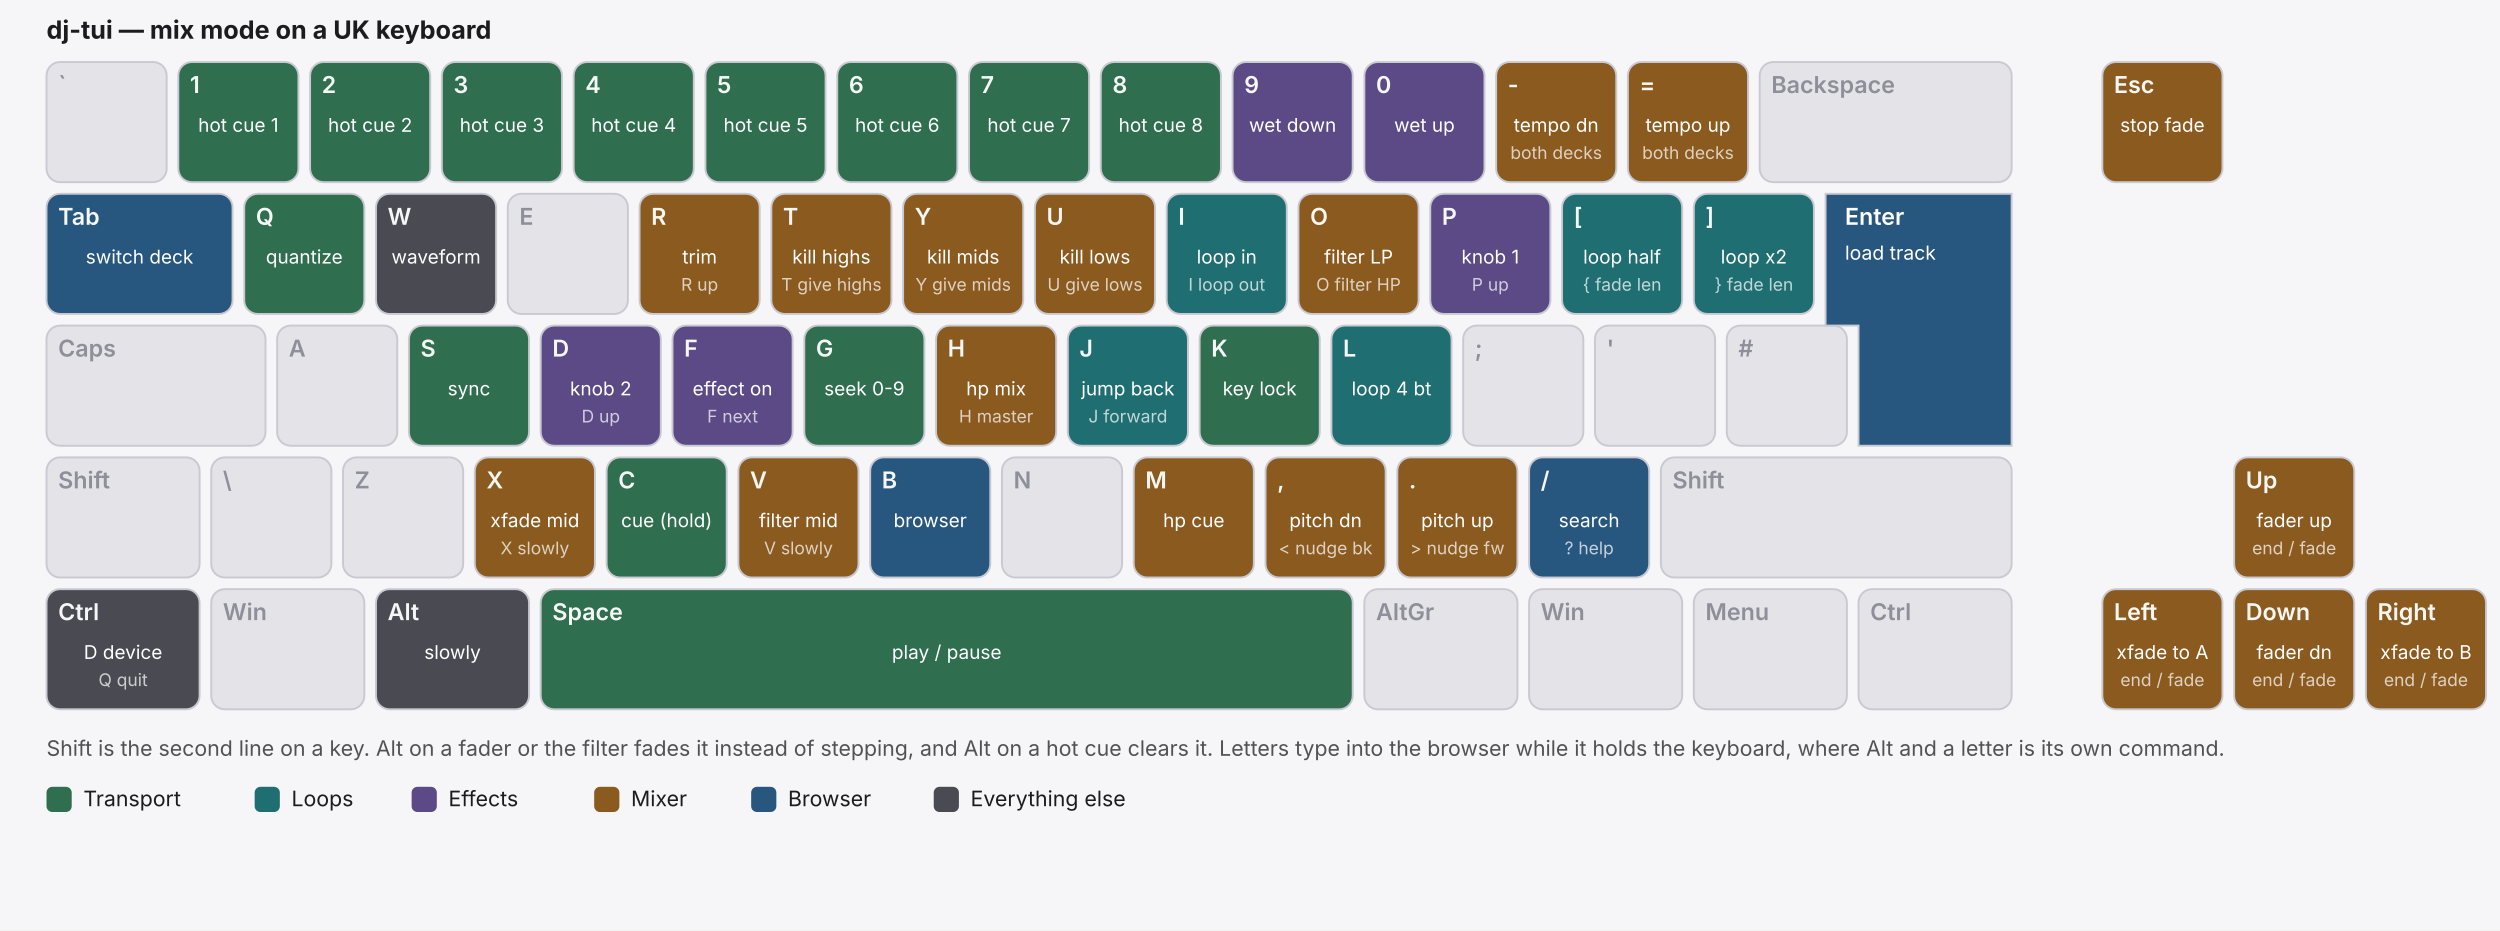
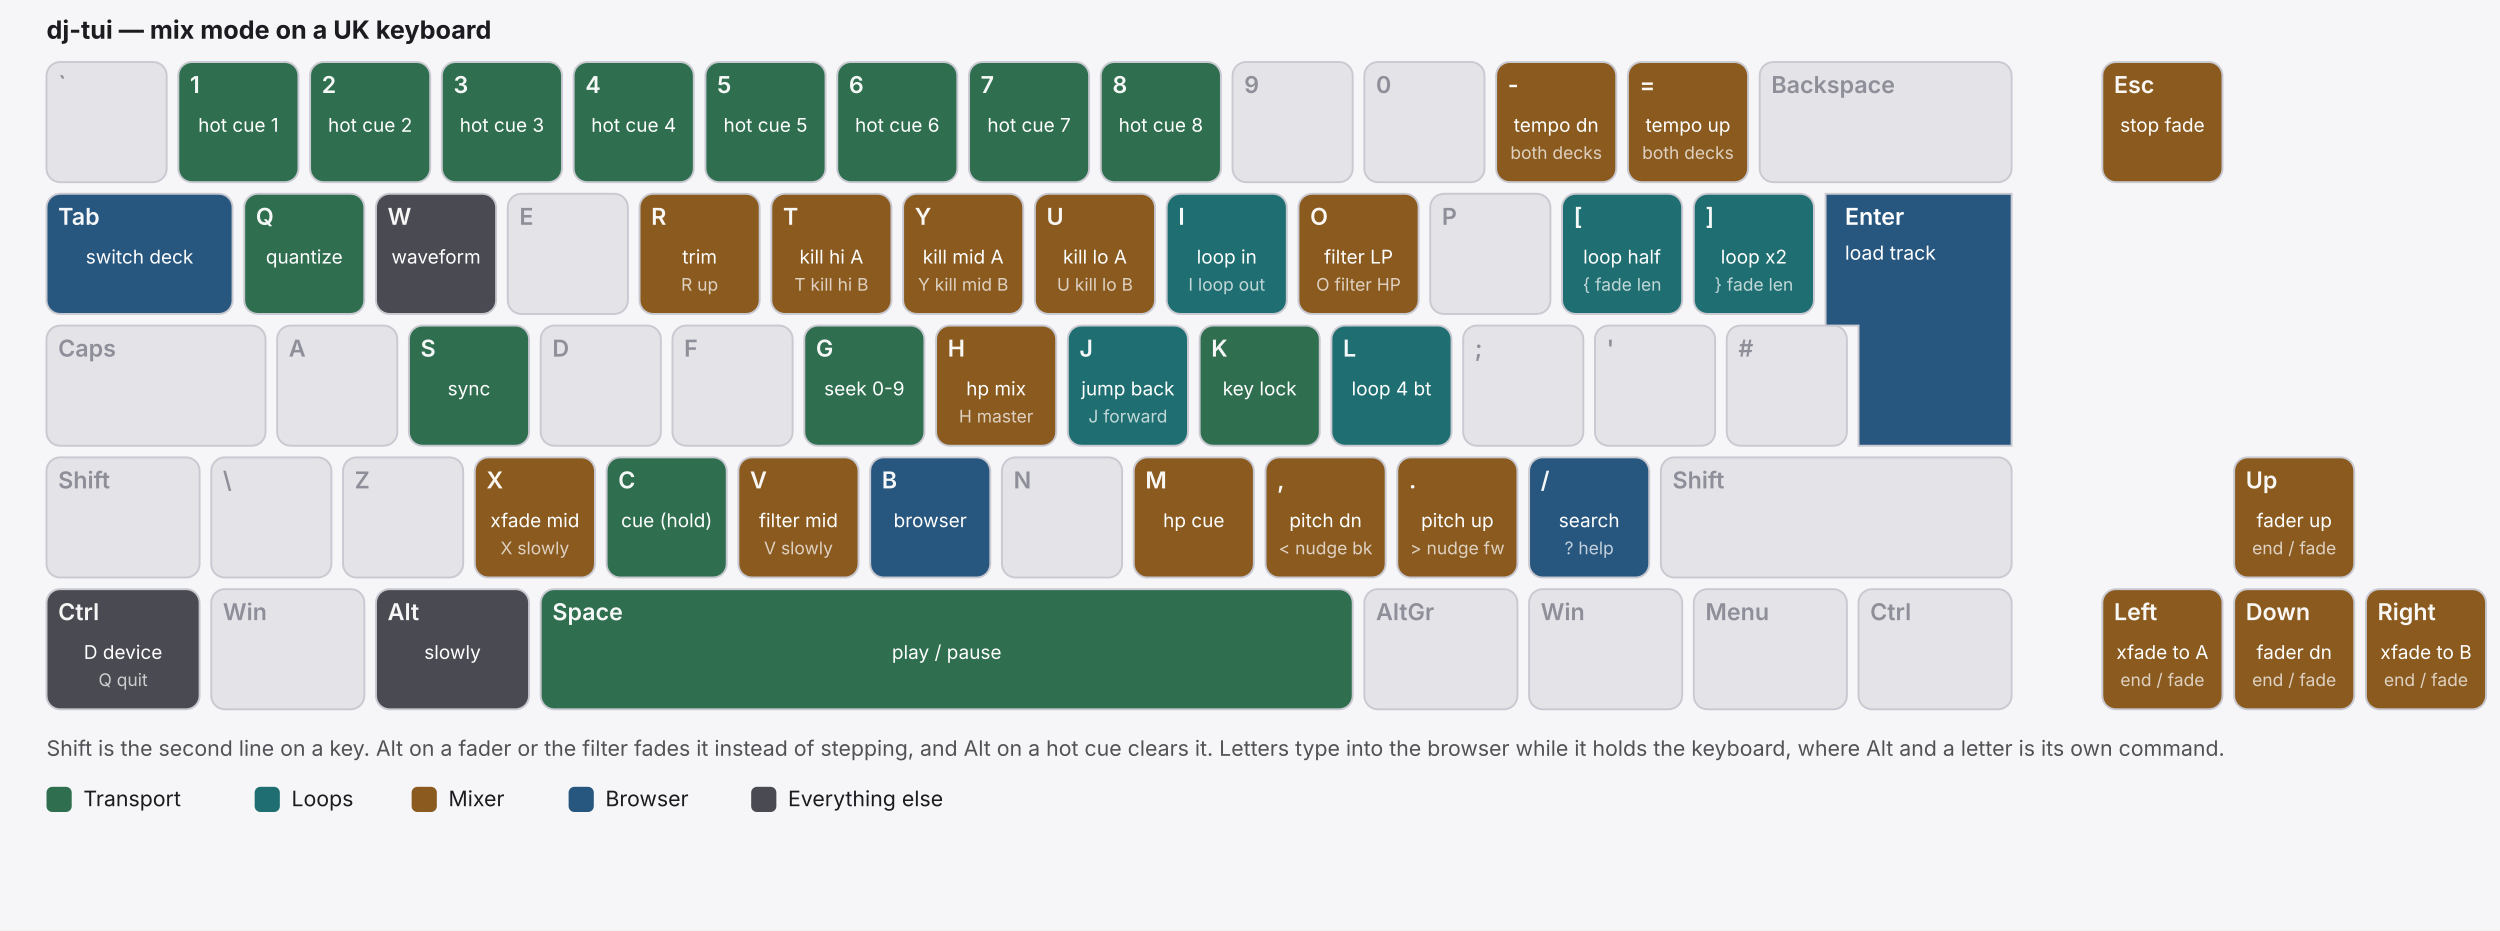
<svg xmlns="http://www.w3.org/2000/svg" width="1290" height="480" viewBox="0 0 1290 480" font-family="Inter, Helvetica, Arial, sans-serif">
  <rect width="1290" height="480" fill="#f6f6f8" />
  <text x="24" y="20" font-size="13" font-weight="700" fill="#1b1b20">dj-tui — mix mode on a UK keyboard</text>
  <rect x="24.0" y="32.0" width="62.0" height="62" rx="7" fill="#e3e3e8" stroke="#c9c9d2" stroke-width="1" />
  <text x="30.0" y="48.0" font-size="12" font-weight="600" fill="#8a8a95" opacity="0.95">`</text>
  <rect x="92.0" y="32.0" width="62.0" height="62" rx="7" fill="#2f6f4f" stroke="#c9c9d2" stroke-width="1" />
  <text x="98.0" y="48.0" font-size="12" font-weight="600" fill="#ffffff" opacity="0.95">1</text>
  <text x="123.0" y="68.0" font-size="9.8" text-anchor="middle" fill="#ffffff">hot cue 1</text>
  <rect x="160.0" y="32.0" width="62.0" height="62" rx="7" fill="#2f6f4f" stroke="#c9c9d2" stroke-width="1" />
  <text x="166.0" y="48.0" font-size="12" font-weight="600" fill="#ffffff" opacity="0.95">2</text>
  <text x="191.0" y="68.0" font-size="9.8" text-anchor="middle" fill="#ffffff">hot cue 2</text>
  <rect x="228.0" y="32.0" width="62.0" height="62" rx="7" fill="#2f6f4f" stroke="#c9c9d2" stroke-width="1" />
  <text x="234.0" y="48.0" font-size="12" font-weight="600" fill="#ffffff" opacity="0.95">3</text>
  <text x="259.0" y="68.0" font-size="9.8" text-anchor="middle" fill="#ffffff">hot cue 3</text>
  <rect x="296.0" y="32.0" width="62.0" height="62" rx="7" fill="#2f6f4f" stroke="#c9c9d2" stroke-width="1" />
  <text x="302.0" y="48.0" font-size="12" font-weight="600" fill="#ffffff" opacity="0.95">4</text>
  <text x="327.0" y="68.0" font-size="9.8" text-anchor="middle" fill="#ffffff">hot cue 4</text>
  <rect x="364.0" y="32.0" width="62.0" height="62" rx="7" fill="#2f6f4f" stroke="#c9c9d2" stroke-width="1" />
  <text x="370.0" y="48.0" font-size="12" font-weight="600" fill="#ffffff" opacity="0.95">5</text>
  <text x="395.0" y="68.0" font-size="9.8" text-anchor="middle" fill="#ffffff">hot cue 5</text>
  <rect x="432.0" y="32.0" width="62.0" height="62" rx="7" fill="#2f6f4f" stroke="#c9c9d2" stroke-width="1" />
  <text x="438.0" y="48.0" font-size="12" font-weight="600" fill="#ffffff" opacity="0.95">6</text>
  <text x="463.0" y="68.0" font-size="9.8" text-anchor="middle" fill="#ffffff">hot cue 6</text>
  <rect x="500.0" y="32.0" width="62.0" height="62" rx="7" fill="#2f6f4f" stroke="#c9c9d2" stroke-width="1" />
  <text x="506.0" y="48.0" font-size="12" font-weight="600" fill="#ffffff" opacity="0.95">7</text>
  <text x="531.0" y="68.0" font-size="9.8" text-anchor="middle" fill="#ffffff">hot cue 7</text>
  <rect x="568.0" y="32.0" width="62.0" height="62" rx="7" fill="#2f6f4f" stroke="#c9c9d2" stroke-width="1" />
  <text x="574.0" y="48.0" font-size="12" font-weight="600" fill="#ffffff" opacity="0.95">8</text>
  <text x="599.0" y="68.0" font-size="9.8" text-anchor="middle" fill="#ffffff">hot cue 8</text>
-   <rect x="636.0" y="32.0" width="62.0" height="62" rx="7" fill="#5b4a86" stroke="#c9c9d2" stroke-width="1" />
-   <text x="642.0" y="48.0" font-size="12" font-weight="600" fill="#ffffff" opacity="0.95">9</text>
-   <text x="667.0" y="68.0" font-size="9.8" text-anchor="middle" fill="#ffffff">wet down</text>
-   <rect x="704.0" y="32.0" width="62.0" height="62" rx="7" fill="#5b4a86" stroke="#c9c9d2" stroke-width="1" />
-   <text x="710.0" y="48.0" font-size="12" font-weight="600" fill="#ffffff" opacity="0.95">0</text>
-   <text x="735.0" y="68.0" font-size="9.8" text-anchor="middle" fill="#ffffff">wet up</text>
+   <rect x="636.0" y="32.0" width="62.0" height="62" rx="7" fill="#e3e3e8" stroke="#c9c9d2" stroke-width="1" />
+   <text x="642.0" y="48.0" font-size="12" font-weight="600" fill="#8a8a95" opacity="0.95">9</text>
+   <rect x="704.0" y="32.0" width="62.0" height="62" rx="7" fill="#e3e3e8" stroke="#c9c9d2" stroke-width="1" />
+   <text x="710.0" y="48.0" font-size="12" font-weight="600" fill="#8a8a95" opacity="0.95">0</text>
  <rect x="772.0" y="32.0" width="62.0" height="62" rx="7" fill="#8a5a1f" stroke="#c9c9d2" stroke-width="1" />
  <text x="778.0" y="48.0" font-size="12" font-weight="600" fill="#ffffff" opacity="0.95">-</text>
  <text x="803.0" y="68.0" font-size="9.8" text-anchor="middle" fill="#ffffff">tempo dn</text>
  <text x="803.0" y="82.0" font-size="9" text-anchor="middle" fill="#ffffff" opacity="0.72">both decks</text>
  <rect x="840.0" y="32.0" width="62.0" height="62" rx="7" fill="#8a5a1f" stroke="#c9c9d2" stroke-width="1" />
  <text x="846.0" y="48.0" font-size="12" font-weight="600" fill="#ffffff" opacity="0.95">=</text>
  <text x="871.0" y="68.0" font-size="9.8" text-anchor="middle" fill="#ffffff">tempo up</text>
  <text x="871.0" y="82.0" font-size="9" text-anchor="middle" fill="#ffffff" opacity="0.72">both decks</text>
  <rect x="908.0" y="32.0" width="130.0" height="62" rx="7" fill="#e3e3e8" stroke="#c9c9d2" stroke-width="1" />
  <text x="914.0" y="48.0" font-size="12" font-weight="600" fill="#8a8a95" opacity="0.95">Backspace</text>
  <rect x="24.0" y="100.0" width="96.0" height="62" rx="7" fill="#27567f" stroke="#c9c9d2" stroke-width="1" />
  <text x="30.0" y="116.0" font-size="12" font-weight="600" fill="#ffffff" opacity="0.95">Tab</text>
  <text x="72.0" y="136.0" font-size="9.8" text-anchor="middle" fill="#ffffff">switch deck</text>
  <rect x="126.0" y="100.0" width="62.0" height="62" rx="7" fill="#2f6f4f" stroke="#c9c9d2" stroke-width="1" />
  <text x="132.0" y="116.0" font-size="12" font-weight="600" fill="#ffffff" opacity="0.95">Q</text>
  <text x="157.0" y="136.0" font-size="9.8" text-anchor="middle" fill="#ffffff">quantize</text>
  <rect x="194.0" y="100.0" width="62.0" height="62" rx="7" fill="#4a4a52" stroke="#c9c9d2" stroke-width="1" />
  <text x="200.0" y="116.0" font-size="12" font-weight="600" fill="#ffffff" opacity="0.95">W</text>
  <text x="225.0" y="136.0" font-size="9.8" text-anchor="middle" fill="#ffffff">waveform</text>
  <rect x="262.0" y="100.0" width="62.0" height="62" rx="7" fill="#e3e3e8" stroke="#c9c9d2" stroke-width="1" />
  <text x="268.0" y="116.0" font-size="12" font-weight="600" fill="#8a8a95" opacity="0.95">E</text>
  <rect x="330.0" y="100.0" width="62.0" height="62" rx="7" fill="#8a5a1f" stroke="#c9c9d2" stroke-width="1" />
  <text x="336.0" y="116.0" font-size="12" font-weight="600" fill="#ffffff" opacity="0.95">R</text>
  <text x="361.0" y="136.0" font-size="9.8" text-anchor="middle" fill="#ffffff">trim</text>
  <text x="361.0" y="150.0" font-size="9" text-anchor="middle" fill="#ffffff" opacity="0.72">R up</text>
  <rect x="398.0" y="100.0" width="62.0" height="62" rx="7" fill="#8a5a1f" stroke="#c9c9d2" stroke-width="1" />
  <text x="404.0" y="116.0" font-size="12" font-weight="600" fill="#ffffff" opacity="0.95">T</text>
-   <text x="429.0" y="136.0" font-size="9.8" text-anchor="middle" fill="#ffffff">kill highs</text>
-   <text x="429.0" y="150.0" font-size="9" text-anchor="middle" fill="#ffffff" opacity="0.72">T give highs</text>
+   <text x="429.0" y="136.0" font-size="9.8" text-anchor="middle" fill="#ffffff">kill hi A</text>
+   <text x="429.0" y="150.0" font-size="9" text-anchor="middle" fill="#ffffff" opacity="0.72">T kill hi B</text>
  <rect x="466.0" y="100.0" width="62.0" height="62" rx="7" fill="#8a5a1f" stroke="#c9c9d2" stroke-width="1" />
  <text x="472.0" y="116.0" font-size="12" font-weight="600" fill="#ffffff" opacity="0.95">Y</text>
-   <text x="497.0" y="136.0" font-size="9.8" text-anchor="middle" fill="#ffffff">kill mids</text>
-   <text x="497.0" y="150.0" font-size="9" text-anchor="middle" fill="#ffffff" opacity="0.72">Y give mids</text>
+   <text x="497.0" y="136.0" font-size="9.8" text-anchor="middle" fill="#ffffff">kill mid A</text>
+   <text x="497.0" y="150.0" font-size="9" text-anchor="middle" fill="#ffffff" opacity="0.72">Y kill mid B</text>
  <rect x="534.0" y="100.0" width="62.0" height="62" rx="7" fill="#8a5a1f" stroke="#c9c9d2" stroke-width="1" />
  <text x="540.0" y="116.0" font-size="12" font-weight="600" fill="#ffffff" opacity="0.95">U</text>
-   <text x="565.0" y="136.0" font-size="9.8" text-anchor="middle" fill="#ffffff">kill lows</text>
-   <text x="565.0" y="150.0" font-size="9" text-anchor="middle" fill="#ffffff" opacity="0.72">U give lows</text>
+   <text x="565.0" y="136.0" font-size="9.8" text-anchor="middle" fill="#ffffff">kill lo A</text>
+   <text x="565.0" y="150.0" font-size="9" text-anchor="middle" fill="#ffffff" opacity="0.72">U kill lo B</text>
  <rect x="602.0" y="100.0" width="62.0" height="62" rx="7" fill="#1f6f72" stroke="#c9c9d2" stroke-width="1" />
  <text x="608.0" y="116.0" font-size="12" font-weight="600" fill="#ffffff" opacity="0.95">I</text>
  <text x="633.0" y="136.0" font-size="9.8" text-anchor="middle" fill="#ffffff">loop in</text>
  <text x="633.0" y="150.0" font-size="9" text-anchor="middle" fill="#ffffff" opacity="0.72">I loop out</text>
  <rect x="670.0" y="100.0" width="62.0" height="62" rx="7" fill="#8a5a1f" stroke="#c9c9d2" stroke-width="1" />
  <text x="676.0" y="116.0" font-size="12" font-weight="600" fill="#ffffff" opacity="0.95">O</text>
  <text x="701.0" y="136.0" font-size="9.8" text-anchor="middle" fill="#ffffff">filter LP</text>
  <text x="701.0" y="150.0" font-size="9" text-anchor="middle" fill="#ffffff" opacity="0.72">O filter HP</text>
-   <rect x="738.0" y="100.0" width="62.0" height="62" rx="7" fill="#5b4a86" stroke="#c9c9d2" stroke-width="1" />
-   <text x="744.0" y="116.0" font-size="12" font-weight="600" fill="#ffffff" opacity="0.95">P</text>
-   <text x="769.0" y="136.0" font-size="9.8" text-anchor="middle" fill="#ffffff">knob 1</text>
-   <text x="769.0" y="150.0" font-size="9" text-anchor="middle" fill="#ffffff" opacity="0.72">P up</text>
+   <rect x="738.0" y="100.0" width="62.0" height="62" rx="7" fill="#e3e3e8" stroke="#c9c9d2" stroke-width="1" />
+   <text x="744.0" y="116.0" font-size="12" font-weight="600" fill="#8a8a95" opacity="0.95">P</text>
  <rect x="806.0" y="100.0" width="62.0" height="62" rx="7" fill="#1f6f72" stroke="#c9c9d2" stroke-width="1" />
  <text x="812.0" y="116.0" font-size="12" font-weight="600" fill="#ffffff" opacity="0.95">[</text>
  <text x="837.0" y="136.0" font-size="9.8" text-anchor="middle" fill="#ffffff">loop half</text>
  <text x="837.0" y="150.0" font-size="9" text-anchor="middle" fill="#ffffff" opacity="0.72">{ fade len</text>
  <rect x="874.0" y="100.0" width="62.0" height="62" rx="7" fill="#1f6f72" stroke="#c9c9d2" stroke-width="1" />
  <text x="880.0" y="116.0" font-size="12" font-weight="600" fill="#ffffff" opacity="0.95">]</text>
  <text x="905.0" y="136.0" font-size="9.8" text-anchor="middle" fill="#ffffff">loop x2</text>
  <text x="905.0" y="150.0" font-size="9" text-anchor="middle" fill="#ffffff" opacity="0.72">} fade len</text>
  <rect x="24.0" y="168.0" width="113.0" height="62" rx="7" fill="#e3e3e8" stroke="#c9c9d2" stroke-width="1" />
  <text x="30.0" y="184.0" font-size="12" font-weight="600" fill="#8a8a95" opacity="0.95">Caps</text>
  <rect x="143.0" y="168.0" width="62.0" height="62" rx="7" fill="#e3e3e8" stroke="#c9c9d2" stroke-width="1" />
  <text x="149.0" y="184.0" font-size="12" font-weight="600" fill="#8a8a95" opacity="0.95">A</text>
  <rect x="211.0" y="168.0" width="62.0" height="62" rx="7" fill="#2f6f4f" stroke="#c9c9d2" stroke-width="1" />
  <text x="217.0" y="184.0" font-size="12" font-weight="600" fill="#ffffff" opacity="0.95">S</text>
  <text x="242.0" y="204.0" font-size="9.8" text-anchor="middle" fill="#ffffff">sync</text>
-   <rect x="279.0" y="168.0" width="62.0" height="62" rx="7" fill="#5b4a86" stroke="#c9c9d2" stroke-width="1" />
-   <text x="285.0" y="184.0" font-size="12" font-weight="600" fill="#ffffff" opacity="0.95">D</text>
-   <text x="310.0" y="204.0" font-size="9.8" text-anchor="middle" fill="#ffffff">knob 2</text>
-   <text x="310.0" y="218.0" font-size="9" text-anchor="middle" fill="#ffffff" opacity="0.72">D up</text>
-   <rect x="347.0" y="168.0" width="62.0" height="62" rx="7" fill="#5b4a86" stroke="#c9c9d2" stroke-width="1" />
-   <text x="353.0" y="184.0" font-size="12" font-weight="600" fill="#ffffff" opacity="0.95">F</text>
-   <text x="378.0" y="204.0" font-size="9.8" text-anchor="middle" fill="#ffffff">effect on</text>
-   <text x="378.0" y="218.0" font-size="9" text-anchor="middle" fill="#ffffff" opacity="0.72">F next</text>
+   <rect x="279.0" y="168.0" width="62.0" height="62" rx="7" fill="#e3e3e8" stroke="#c9c9d2" stroke-width="1" />
+   <text x="285.0" y="184.0" font-size="12" font-weight="600" fill="#8a8a95" opacity="0.95">D</text>
+   <rect x="347.0" y="168.0" width="62.0" height="62" rx="7" fill="#e3e3e8" stroke="#c9c9d2" stroke-width="1" />
+   <text x="353.0" y="184.0" font-size="12" font-weight="600" fill="#8a8a95" opacity="0.95">F</text>
  <rect x="415.0" y="168.0" width="62.0" height="62" rx="7" fill="#2f6f4f" stroke="#c9c9d2" stroke-width="1" />
  <text x="421.0" y="184.0" font-size="12" font-weight="600" fill="#ffffff" opacity="0.95">G</text>
  <text x="446.0" y="204.0" font-size="9.8" text-anchor="middle" fill="#ffffff">seek 0-9</text>
  <rect x="483.0" y="168.0" width="62.0" height="62" rx="7" fill="#8a5a1f" stroke="#c9c9d2" stroke-width="1" />
  <text x="489.0" y="184.0" font-size="12" font-weight="600" fill="#ffffff" opacity="0.95">H</text>
  <text x="514.0" y="204.0" font-size="9.8" text-anchor="middle" fill="#ffffff">hp mix</text>
  <text x="514.0" y="218.0" font-size="9" text-anchor="middle" fill="#ffffff" opacity="0.72">H master</text>
  <rect x="551.0" y="168.0" width="62.0" height="62" rx="7" fill="#1f6f72" stroke="#c9c9d2" stroke-width="1" />
  <text x="557.0" y="184.0" font-size="12" font-weight="600" fill="#ffffff" opacity="0.95">J</text>
  <text x="582.0" y="204.0" font-size="9.8" text-anchor="middle" fill="#ffffff">jump back</text>
  <text x="582.0" y="218.0" font-size="9" text-anchor="middle" fill="#ffffff" opacity="0.72">J forward</text>
  <rect x="619.0" y="168.0" width="62.0" height="62" rx="7" fill="#2f6f4f" stroke="#c9c9d2" stroke-width="1" />
  <text x="625.0" y="184.0" font-size="12" font-weight="600" fill="#ffffff" opacity="0.95">K</text>
  <text x="650.0" y="204.0" font-size="9.8" text-anchor="middle" fill="#ffffff">key lock</text>
  <rect x="687.0" y="168.0" width="62.0" height="62" rx="7" fill="#1f6f72" stroke="#c9c9d2" stroke-width="1" />
  <text x="693.0" y="184.0" font-size="12" font-weight="600" fill="#ffffff" opacity="0.95">L</text>
  <text x="718.0" y="204.0" font-size="9.8" text-anchor="middle" fill="#ffffff">loop 4 bt</text>
  <rect x="755.0" y="168.0" width="62.0" height="62" rx="7" fill="#e3e3e8" stroke="#c9c9d2" stroke-width="1" />
  <text x="761.0" y="184.0" font-size="12" font-weight="600" fill="#8a8a95" opacity="0.95">;</text>
  <rect x="823.0" y="168.0" width="62.0" height="62" rx="7" fill="#e3e3e8" stroke="#c9c9d2" stroke-width="1" />
  <text x="829.0" y="184.0" font-size="12" font-weight="600" fill="#8a8a95" opacity="0.95">'</text>
  <rect x="891.0" y="168.0" width="62.0" height="62" rx="7" fill="#e3e3e8" stroke="#c9c9d2" stroke-width="1" />
  <text x="897.0" y="184.0" font-size="12" font-weight="600" fill="#8a8a95" opacity="0.95">#</text>
  <rect x="24.0" y="236.0" width="79.0" height="62" rx="7" fill="#e3e3e8" stroke="#c9c9d2" stroke-width="1" />
  <text x="30.0" y="252.0" font-size="12" font-weight="600" fill="#8a8a95" opacity="0.95">Shift</text>
  <rect x="109.0" y="236.0" width="62.0" height="62" rx="7" fill="#e3e3e8" stroke="#c9c9d2" stroke-width="1" />
  <text x="115.0" y="252.0" font-size="12" font-weight="600" fill="#8a8a95" opacity="0.95">\</text>
  <rect x="177.0" y="236.0" width="62.0" height="62" rx="7" fill="#e3e3e8" stroke="#c9c9d2" stroke-width="1" />
  <text x="183.0" y="252.0" font-size="12" font-weight="600" fill="#8a8a95" opacity="0.95">Z</text>
  <rect x="245.0" y="236.0" width="62.0" height="62" rx="7" fill="#8a5a1f" stroke="#c9c9d2" stroke-width="1" />
  <text x="251.0" y="252.0" font-size="12" font-weight="600" fill="#ffffff" opacity="0.95">X</text>
  <text x="276.0" y="272.0" font-size="9.8" text-anchor="middle" fill="#ffffff">xfade mid</text>
  <text x="276.0" y="286.0" font-size="9" text-anchor="middle" fill="#ffffff" opacity="0.72">X slowly</text>
  <rect x="313.0" y="236.0" width="62.0" height="62" rx="7" fill="#2f6f4f" stroke="#c9c9d2" stroke-width="1" />
  <text x="319.0" y="252.0" font-size="12" font-weight="600" fill="#ffffff" opacity="0.95">C</text>
  <text x="344.0" y="272.0" font-size="9.8" text-anchor="middle" fill="#ffffff">cue (hold)</text>
  <rect x="381.0" y="236.0" width="62.0" height="62" rx="7" fill="#8a5a1f" stroke="#c9c9d2" stroke-width="1" />
  <text x="387.0" y="252.0" font-size="12" font-weight="600" fill="#ffffff" opacity="0.95">V</text>
  <text x="412.0" y="272.0" font-size="9.8" text-anchor="middle" fill="#ffffff">filter mid</text>
  <text x="412.0" y="286.0" font-size="9" text-anchor="middle" fill="#ffffff" opacity="0.72">V slowly</text>
  <rect x="449.0" y="236.0" width="62.0" height="62" rx="7" fill="#27567f" stroke="#c9c9d2" stroke-width="1" />
  <text x="455.0" y="252.0" font-size="12" font-weight="600" fill="#ffffff" opacity="0.95">B</text>
  <text x="480.0" y="272.0" font-size="9.8" text-anchor="middle" fill="#ffffff">browser</text>
  <rect x="517.0" y="236.0" width="62.0" height="62" rx="7" fill="#e3e3e8" stroke="#c9c9d2" stroke-width="1" />
  <text x="523.0" y="252.0" font-size="12" font-weight="600" fill="#8a8a95" opacity="0.95">N</text>
  <rect x="585.0" y="236.0" width="62.0" height="62" rx="7" fill="#8a5a1f" stroke="#c9c9d2" stroke-width="1" />
  <text x="591.0" y="252.0" font-size="12" font-weight="600" fill="#ffffff" opacity="0.95">M</text>
  <text x="616.0" y="272.0" font-size="9.8" text-anchor="middle" fill="#ffffff">hp cue</text>
  <rect x="653.0" y="236.0" width="62.0" height="62" rx="7" fill="#8a5a1f" stroke="#c9c9d2" stroke-width="1" />
  <text x="659.0" y="252.0" font-size="12" font-weight="600" fill="#ffffff" opacity="0.95">,</text>
  <text x="684.0" y="272.0" font-size="9.8" text-anchor="middle" fill="#ffffff">pitch dn</text>
  <text x="684.0" y="286.0" font-size="9" text-anchor="middle" fill="#ffffff" opacity="0.72">&lt; nudge bk</text>
  <rect x="721.0" y="236.0" width="62.0" height="62" rx="7" fill="#8a5a1f" stroke="#c9c9d2" stroke-width="1" />
  <text x="727.0" y="252.0" font-size="12" font-weight="600" fill="#ffffff" opacity="0.95">.</text>
  <text x="752.0" y="272.0" font-size="9.8" text-anchor="middle" fill="#ffffff">pitch up</text>
  <text x="752.0" y="286.0" font-size="9" text-anchor="middle" fill="#ffffff" opacity="0.72">&gt; nudge fw</text>
  <rect x="789.0" y="236.0" width="62.0" height="62" rx="7" fill="#27567f" stroke="#c9c9d2" stroke-width="1" />
  <text x="795.0" y="252.0" font-size="12" font-weight="600" fill="#ffffff" opacity="0.95">/</text>
  <text x="820.0" y="272.0" font-size="9.8" text-anchor="middle" fill="#ffffff">search</text>
  <text x="820.0" y="286.0" font-size="9" text-anchor="middle" fill="#ffffff" opacity="0.72">? help</text>
  <rect x="857.0" y="236.0" width="181.0" height="62" rx="7" fill="#e3e3e8" stroke="#c9c9d2" stroke-width="1" />
  <text x="863.0" y="252.0" font-size="12" font-weight="600" fill="#8a8a95" opacity="0.95">Shift</text>
  <rect x="24.0" y="304.0" width="79.0" height="62" rx="7" fill="#4a4a52" stroke="#c9c9d2" stroke-width="1" />
  <text x="30.0" y="320.0" font-size="12" font-weight="600" fill="#ffffff" opacity="0.95">Ctrl</text>
  <text x="63.5" y="340.0" font-size="9.8" text-anchor="middle" fill="#ffffff">D device</text>
  <text x="63.5" y="354.0" font-size="9" text-anchor="middle" fill="#ffffff" opacity="0.72">Q quit</text>
  <rect x="109.0" y="304.0" width="79.0" height="62" rx="7" fill="#e3e3e8" stroke="#c9c9d2" stroke-width="1" />
  <text x="115.0" y="320.0" font-size="12" font-weight="600" fill="#8a8a95" opacity="0.95">Win</text>
  <rect x="194.0" y="304.0" width="79.0" height="62" rx="7" fill="#4a4a52" stroke="#c9c9d2" stroke-width="1" />
  <text x="200.0" y="320.0" font-size="12" font-weight="600" fill="#ffffff" opacity="0.95">Alt</text>
  <text x="233.5" y="340.0" font-size="9.8" text-anchor="middle" fill="#ffffff">slowly</text>
  <rect x="279.0" y="304.0" width="419.0" height="62" rx="7" fill="#2f6f4f" stroke="#c9c9d2" stroke-width="1" />
  <text x="285.0" y="320.0" font-size="12" font-weight="600" fill="#ffffff" opacity="0.95">Space</text>
  <text x="488.5" y="340.0" font-size="9.8" text-anchor="middle" fill="#ffffff">play / pause</text>
  <rect x="704.0" y="304.0" width="79.0" height="62" rx="7" fill="#e3e3e8" stroke="#c9c9d2" stroke-width="1" />
  <text x="710.0" y="320.0" font-size="12" font-weight="600" fill="#8a8a95" opacity="0.95">AltGr</text>
  <rect x="789.0" y="304.0" width="79.0" height="62" rx="7" fill="#e3e3e8" stroke="#c9c9d2" stroke-width="1" />
  <text x="795.0" y="320.0" font-size="12" font-weight="600" fill="#8a8a95" opacity="0.95">Win</text>
  <rect x="874.0" y="304.0" width="79.0" height="62" rx="7" fill="#e3e3e8" stroke="#c9c9d2" stroke-width="1" />
  <text x="880.0" y="320.0" font-size="12" font-weight="600" fill="#8a8a95" opacity="0.95">Menu</text>
  <rect x="959.0" y="304.0" width="79.0" height="62" rx="7" fill="#e3e3e8" stroke="#c9c9d2" stroke-width="1" />
  <text x="965.0" y="320.0" font-size="12" font-weight="600" fill="#8a8a95" opacity="0.95">Ctrl</text>
  <rect x="1084.8" y="32.0" width="62.0" height="62" rx="7" fill="#8a5a1f" stroke="#c9c9d2" stroke-width="1" />
  <text x="1090.8" y="48.0" font-size="12" font-weight="600" fill="#ffffff" opacity="0.95">Esc</text>
  <text x="1115.8" y="68.0" font-size="9.8" text-anchor="middle" fill="#ffffff">stop fade</text>
  <rect x="1152.8" y="236.0" width="62.0" height="62" rx="7" fill="#8a5a1f" stroke="#c9c9d2" stroke-width="1" />
  <text x="1158.8" y="252.0" font-size="12" font-weight="600" fill="#ffffff" opacity="0.95">Up</text>
  <text x="1183.8" y="272.0" font-size="9.8" text-anchor="middle" fill="#ffffff">fader up</text>
  <text x="1183.8" y="286.0" font-size="9" text-anchor="middle" fill="#ffffff" opacity="0.72">end / fade</text>
  <rect x="1084.8" y="304.0" width="62.0" height="62" rx="7" fill="#8a5a1f" stroke="#c9c9d2" stroke-width="1" />
  <text x="1090.8" y="320.0" font-size="12" font-weight="600" fill="#ffffff" opacity="0.95">Left</text>
  <text x="1115.8" y="340.0" font-size="9.8" text-anchor="middle" fill="#ffffff">xfade to A</text>
  <text x="1115.8" y="354.0" font-size="9" text-anchor="middle" fill="#ffffff" opacity="0.72">end / fade</text>
  <rect x="1152.8" y="304.0" width="62.0" height="62" rx="7" fill="#8a5a1f" stroke="#c9c9d2" stroke-width="1" />
  <text x="1158.8" y="320.0" font-size="12" font-weight="600" fill="#ffffff" opacity="0.95">Down</text>
  <text x="1183.8" y="340.0" font-size="9.8" text-anchor="middle" fill="#ffffff">fader dn</text>
  <text x="1183.8" y="354.0" font-size="9" text-anchor="middle" fill="#ffffff" opacity="0.72">end / fade</text>
  <rect x="1220.8" y="304.0" width="62.0" height="62" rx="7" fill="#8a5a1f" stroke="#c9c9d2" stroke-width="1" />
  <text x="1226.8" y="320.0" font-size="12" font-weight="600" fill="#ffffff" opacity="0.95">Right</text>
  <text x="1251.8" y="340.0" font-size="9.8" text-anchor="middle" fill="#ffffff">xfade to B</text>
  <text x="1251.8" y="354.0" font-size="9" text-anchor="middle" fill="#ffffff" opacity="0.72">end / fade</text>
  <path d="M 942.0 100.0 h 96.0 v 130.0 h -79.0 v -62.0 h -17.0 z" fill="#27567f" stroke="#c9c9d2" />
  <text x="952.0" y="116.0" font-size="12" font-weight="600" fill="#ffffff">Enter</text>
  <text x="952.0" y="134.0" font-size="10" fill="#ffffff">load track</text>
  <text x="24" y="390.0" font-size="11" fill="#1b1b20" opacity="0.75">Shift is the second line on a key. Alt on a fader or the filter fades it instead of stepping, and Alt on a hot cue clears it. Letters type into the browser while it holds the keyboard, where Alt and a letter is its own command.</text>
  <rect x="24" y="406.0" width="13" height="13" rx="3" fill="#2f6f4f" />
  <text x="43" y="416.0" font-size="11" fill="#1b1b20">Transport</text>
  <rect x="131.4" y="406.0" width="13" height="13" rx="3" fill="#1f6f72" />
  <text x="150.4" y="416.0" font-size="11" fill="#1b1b20">Loops</text>
-   <rect x="212.4" y="406.0" width="13" height="13" rx="3" fill="#5b4a86" />
-   <text x="231.4" y="416.0" font-size="11" fill="#1b1b20">Effects</text>
-   <rect x="306.6" y="406.0" width="13" height="13" rx="3" fill="#8a5a1f" />
-   <text x="325.6" y="416.0" font-size="11" fill="#1b1b20">Mixer</text>
-   <rect x="387.6" y="406.0" width="13" height="13" rx="3" fill="#27567f" />
-   <text x="406.6" y="416.0" font-size="11" fill="#1b1b20">Browser</text>
-   <rect x="481.8" y="406.0" width="13" height="13" rx="3" fill="#4a4a52" />
-   <text x="500.8" y="416.0" font-size="11" fill="#1b1b20">Everything else</text>
+   <rect x="212.4" y="406.0" width="13" height="13" rx="3" fill="#8a5a1f" />
+   <text x="231.4" y="416.0" font-size="11" fill="#1b1b20">Mixer</text>
+   <rect x="293.4" y="406.0" width="13" height="13" rx="3" fill="#27567f" />
+   <text x="312.4" y="416.0" font-size="11" fill="#1b1b20">Browser</text>
+   <rect x="387.6" y="406.0" width="13" height="13" rx="3" fill="#4a4a52" />
+   <text x="406.6" y="416.0" font-size="11" fill="#1b1b20">Everything else</text>
</svg>
